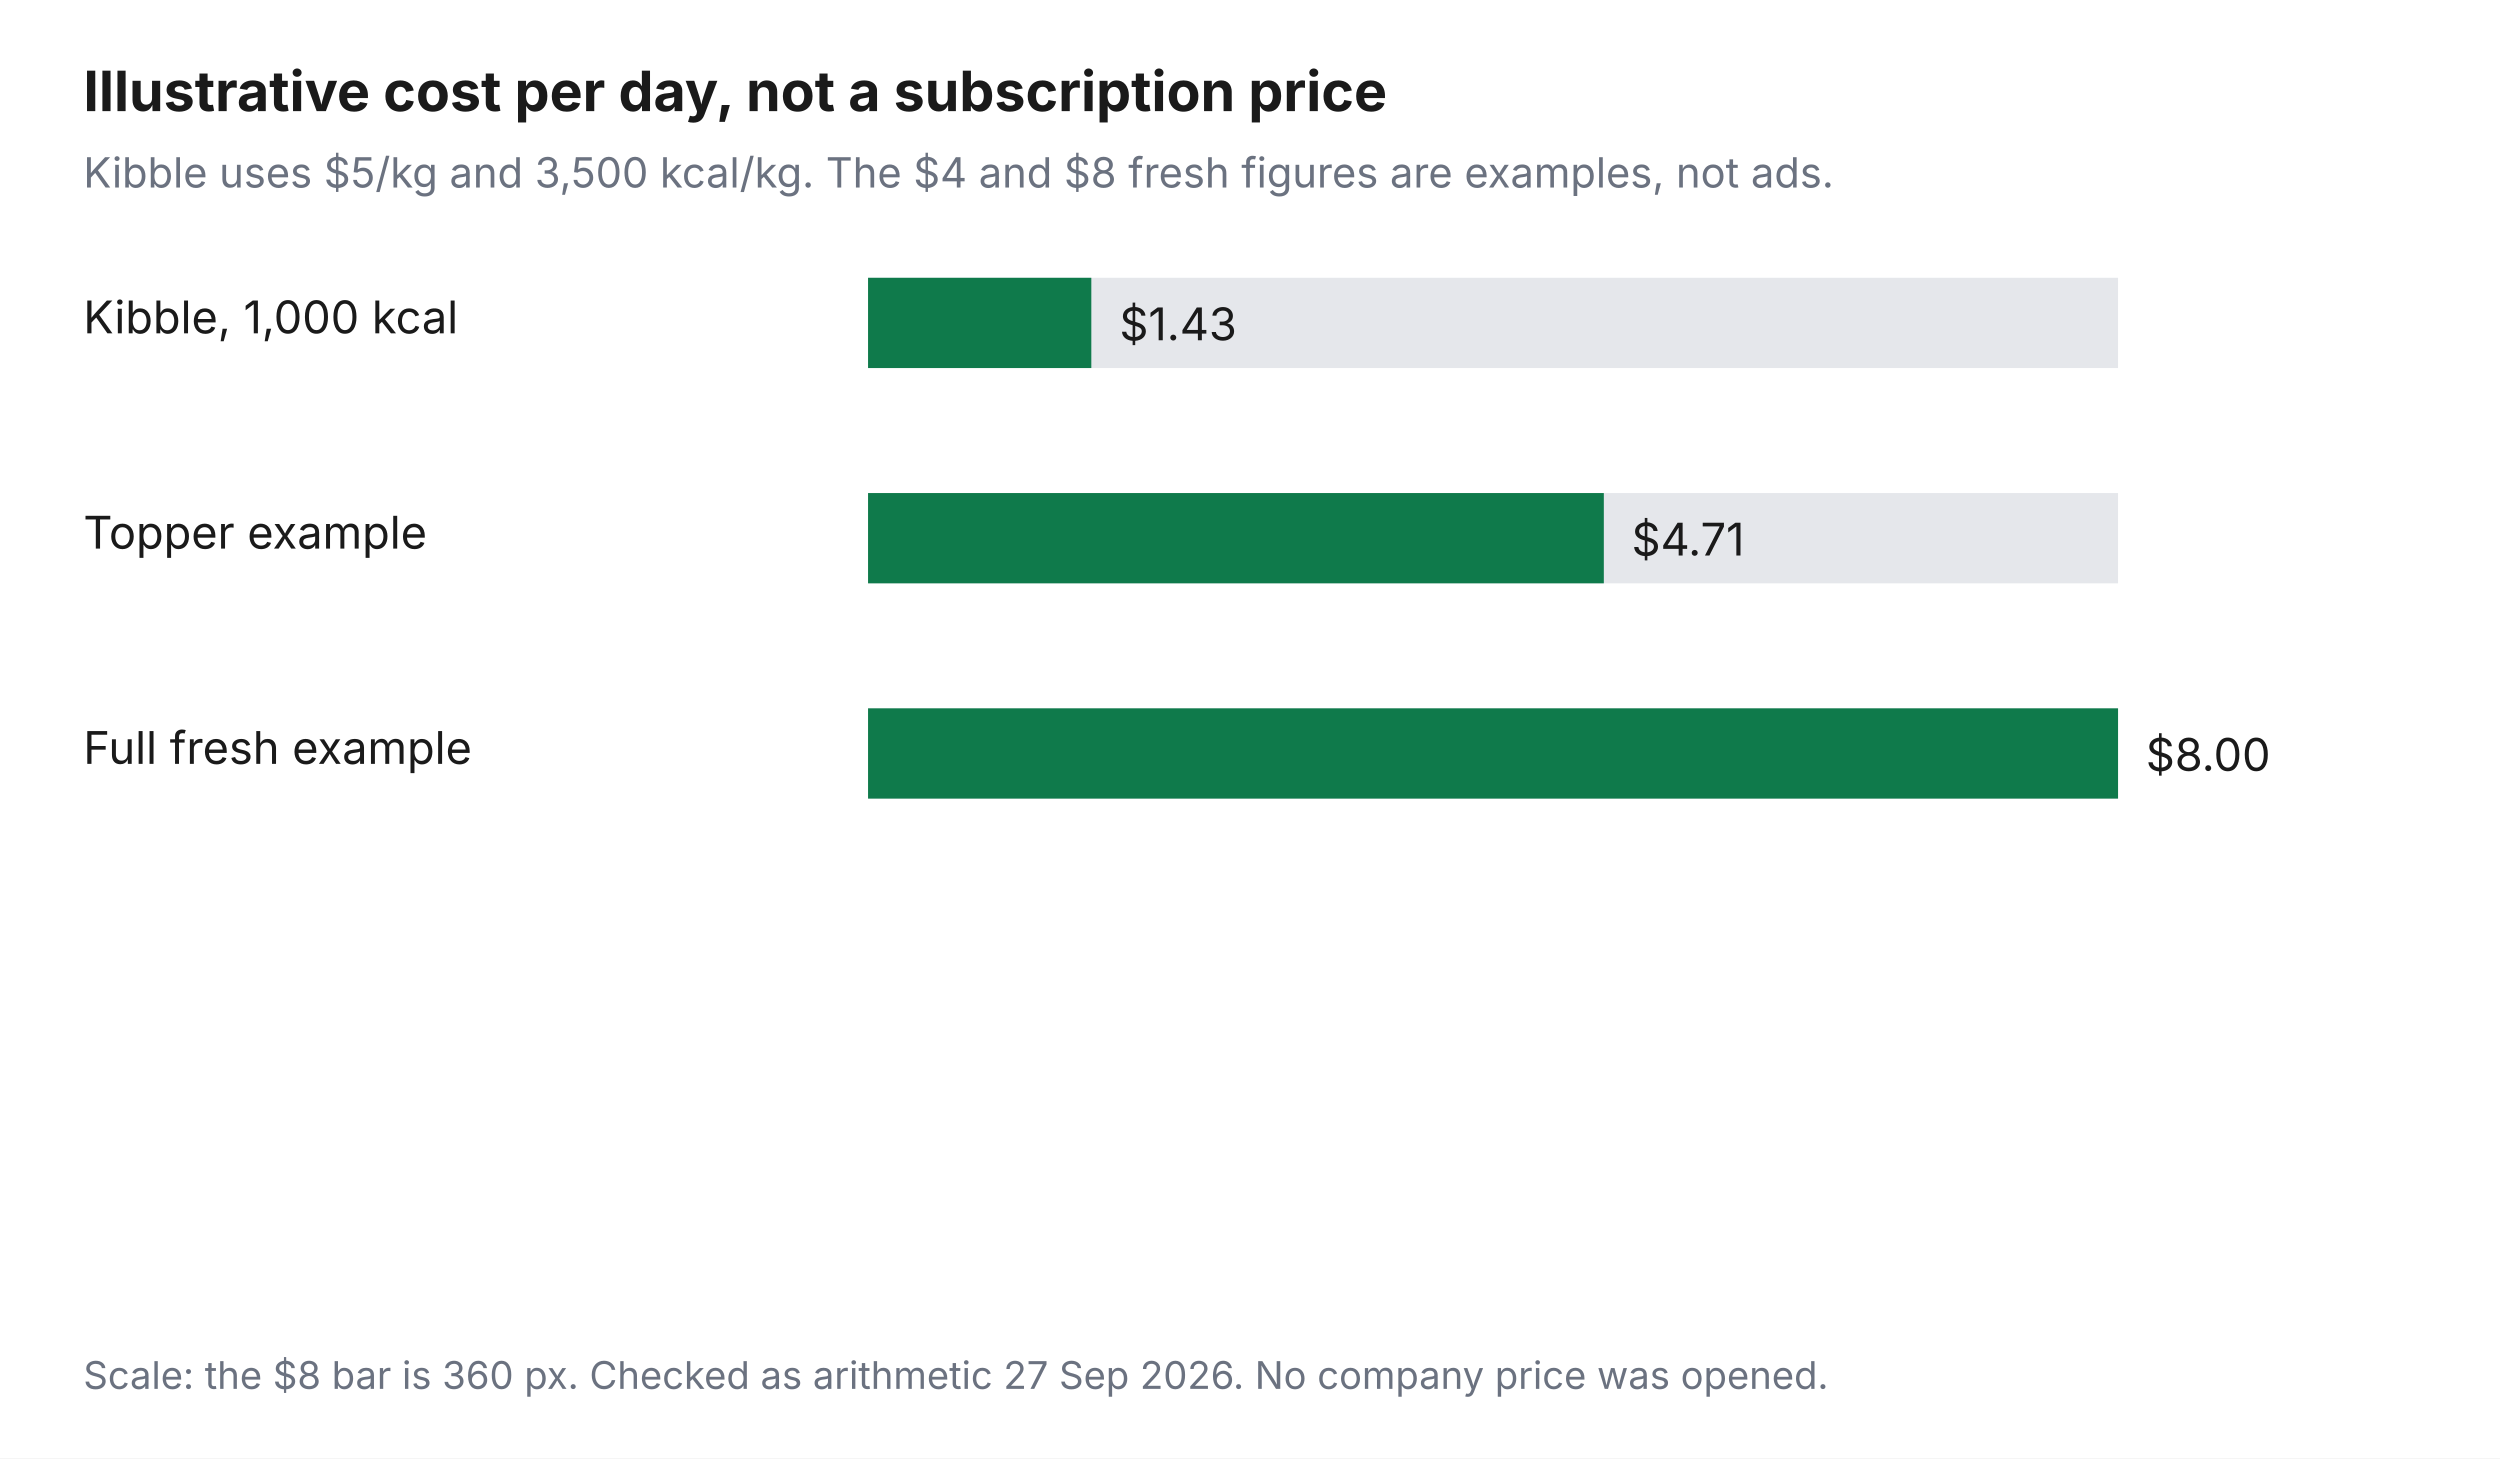
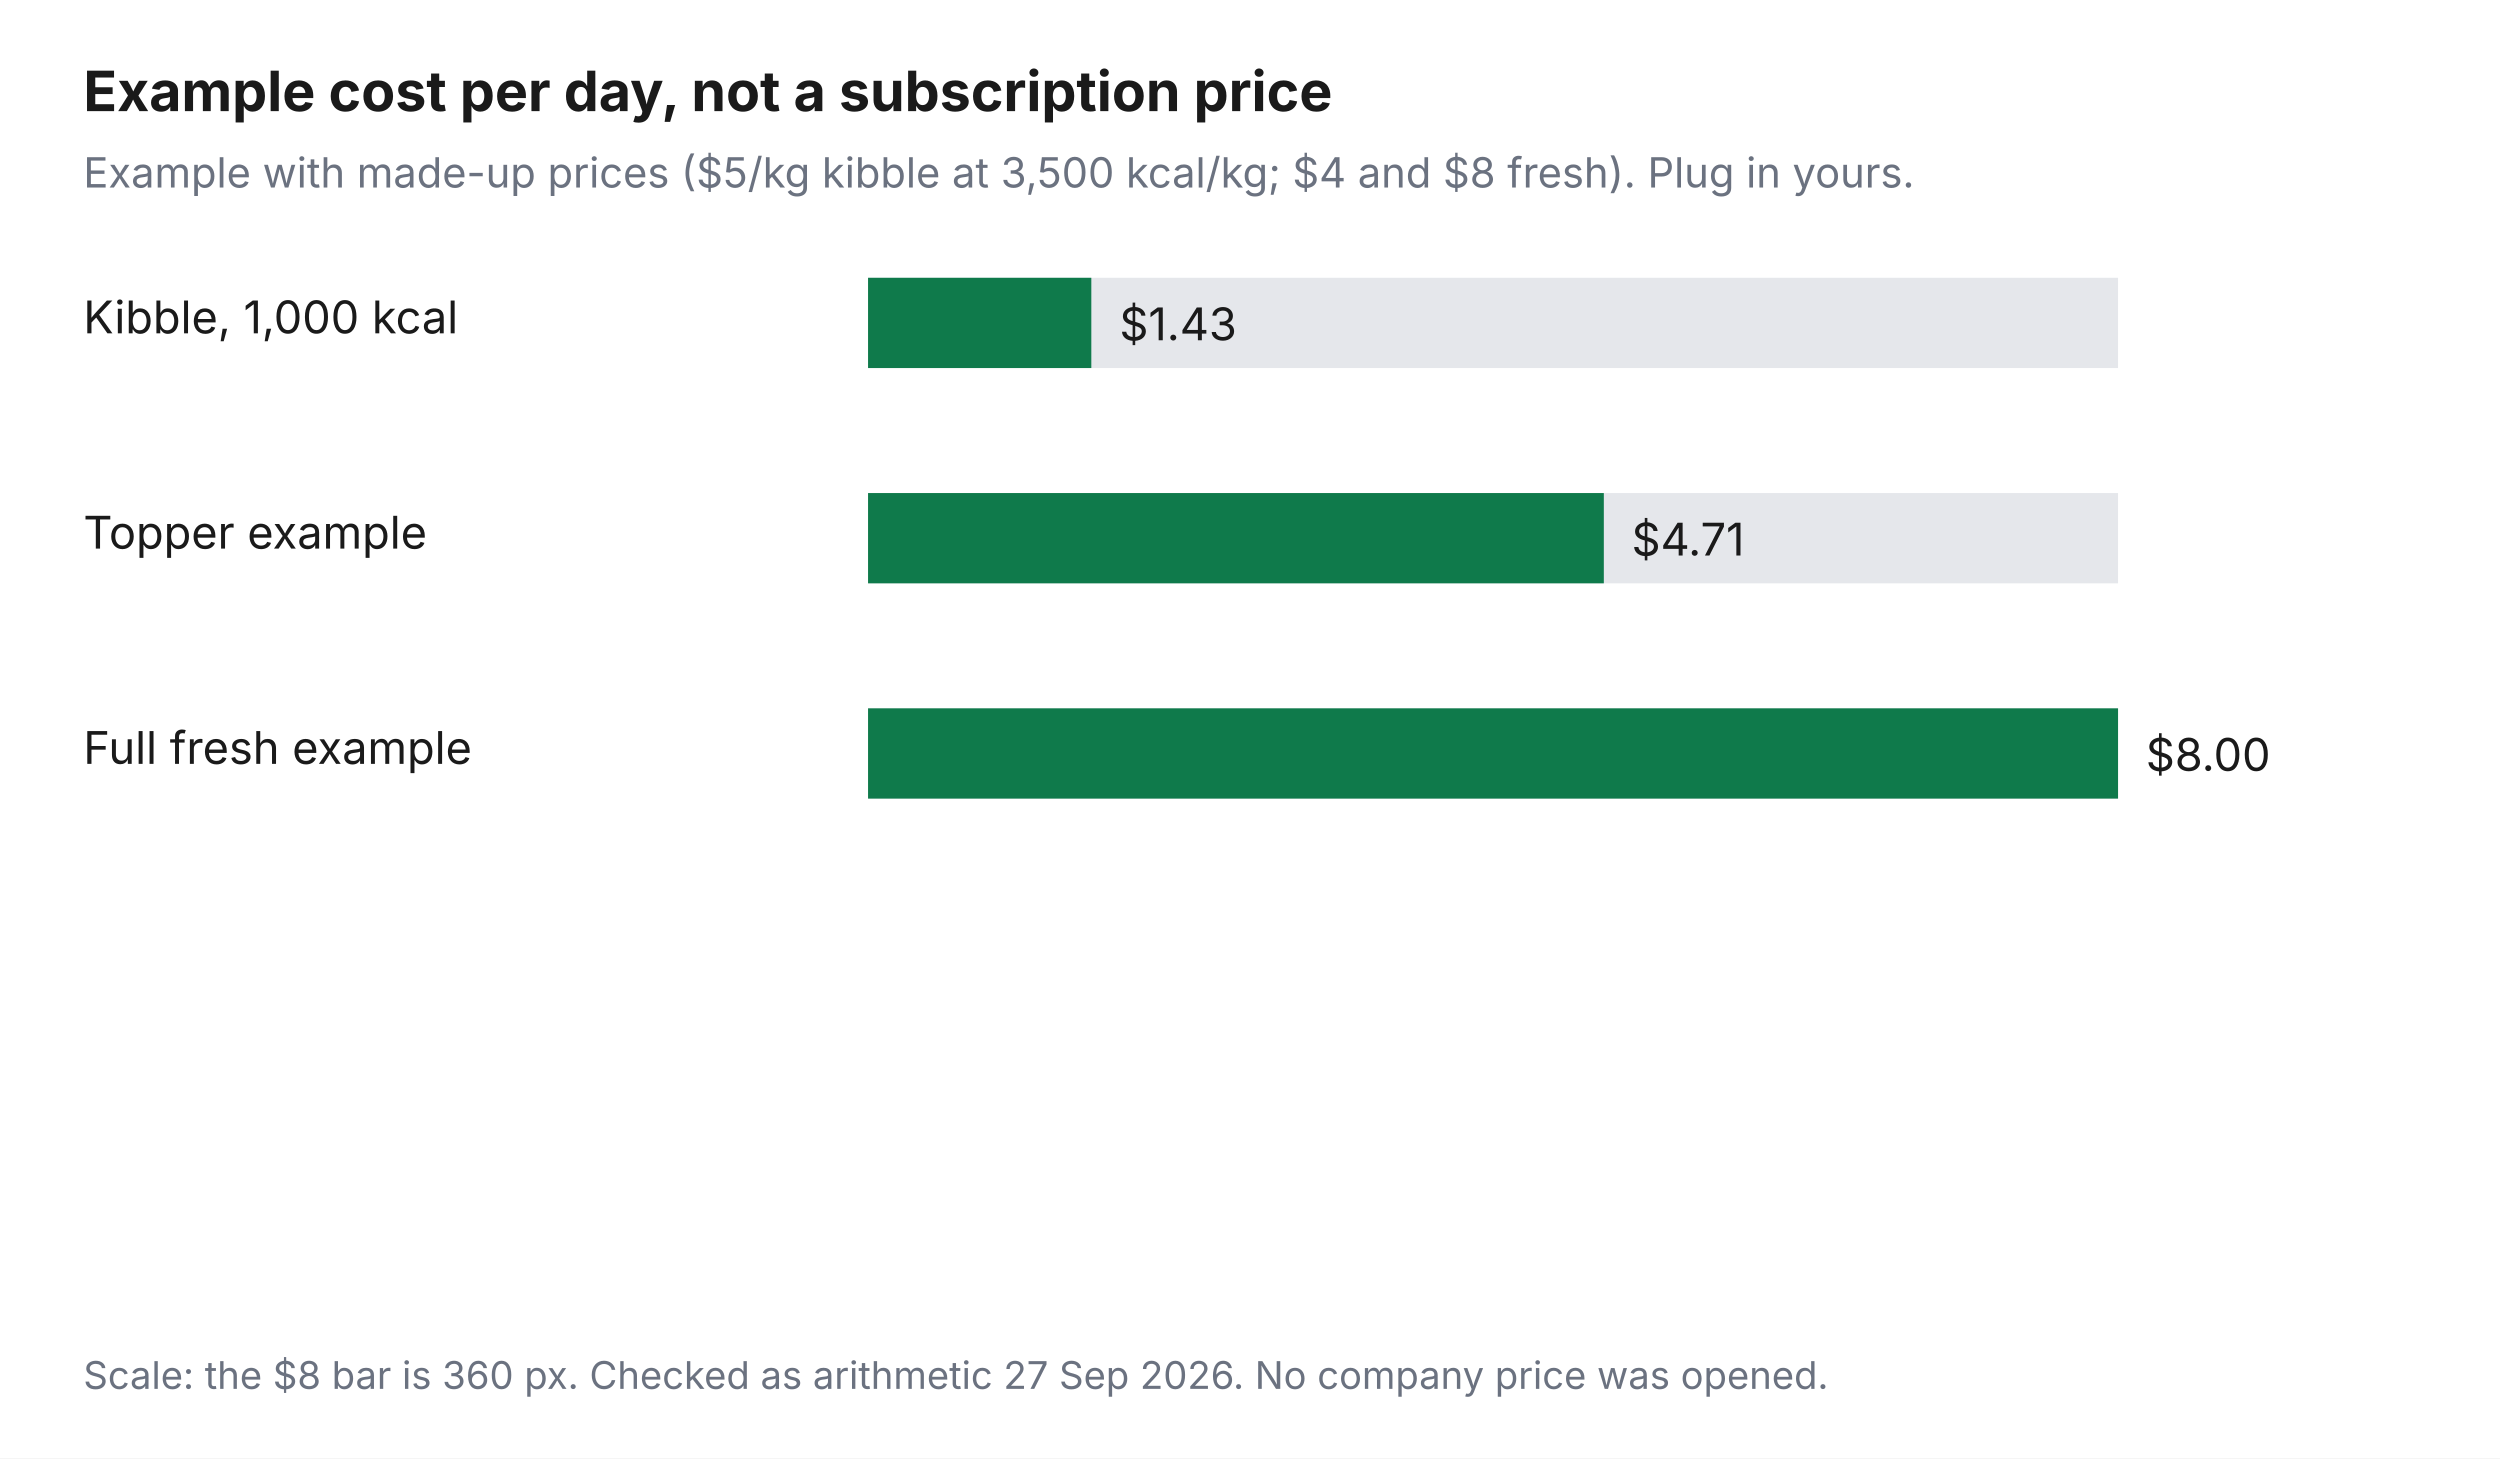
<svg xmlns="http://www.w3.org/2000/svg" viewBox="0 0 720 420" role="img">
  <rect width="720" height="420" fill="#FFFFFF" />
-   <text x="24" y="32" font-family="Inter, Arial, sans-serif" font-size="16" font-weight="700" fill="#1A1A1A">Illustrative cost per day, not a subscription price</text>
-   <text x="24" y="54" font-family="Inter, Arial, sans-serif" font-size="12" fill="#6B7280">Kibble uses $5/kg and 3,500 kcal/kg. The $4 and $8 fresh figures are examples, not ads.</text>
+   <text x="24" y="32" font-family="Inter, Arial, sans-serif" font-size="16" font-weight="700" fill="#1A1A1A">Example cost per day, not a subscription price</text>
+   <text x="24" y="54" font-family="Inter, Arial, sans-serif" font-size="12" fill="#6B7280">Example with made-up prices ($5/kg kibble at 3,500 kcal/kg; $4 and $8 fresh). Plug in yours.</text>
  <text x="24" y="96" font-family="Inter, Arial, sans-serif" font-size="13" fill="#1A1A1A">Kibble, 1,000 kcal</text>
  <rect x="250" y="80" width="360" height="26" fill="#E5E7EB" />
  <rect x="250" y="80" width="64.3" height="26" fill="#0F7A4B" />
  <text x="322.4" y="98" font-family="Inter, Arial, sans-serif" font-size="13" fill="#1A1A1A">$1.43</text>
  <text x="24" y="158" font-family="Inter, Arial, sans-serif" font-size="13" fill="#1A1A1A">Topper example</text>
  <rect x="250" y="142" width="360" height="26" fill="#E5E7EB" />
  <rect x="250" y="142" width="211.9" height="26" fill="#0F7A4B" />
  <text x="469.9" y="160" font-family="Inter, Arial, sans-serif" font-size="13" fill="#1A1A1A">$4.71</text>
  <text x="24" y="220" font-family="Inter, Arial, sans-serif" font-size="13" fill="#1A1A1A">Full fresh example</text>
  <rect x="250" y="204" width="360" height="26" fill="#E5E7EB" />
  <rect x="250" y="204" width="360.0" height="26" fill="#0F7A4B" />
  <text x="618.0" y="222" font-family="Inter, Arial, sans-serif" font-size="13" fill="#1A1A1A">$8.00</text>
  <text x="24" y="400" font-family="Inter, Arial, sans-serif" font-size="11" fill="#6B7280">Scale: the $8 bar is 360 px. Checked as arithmetic 27 Sep 2026. No company price was opened.</text>
</svg>
